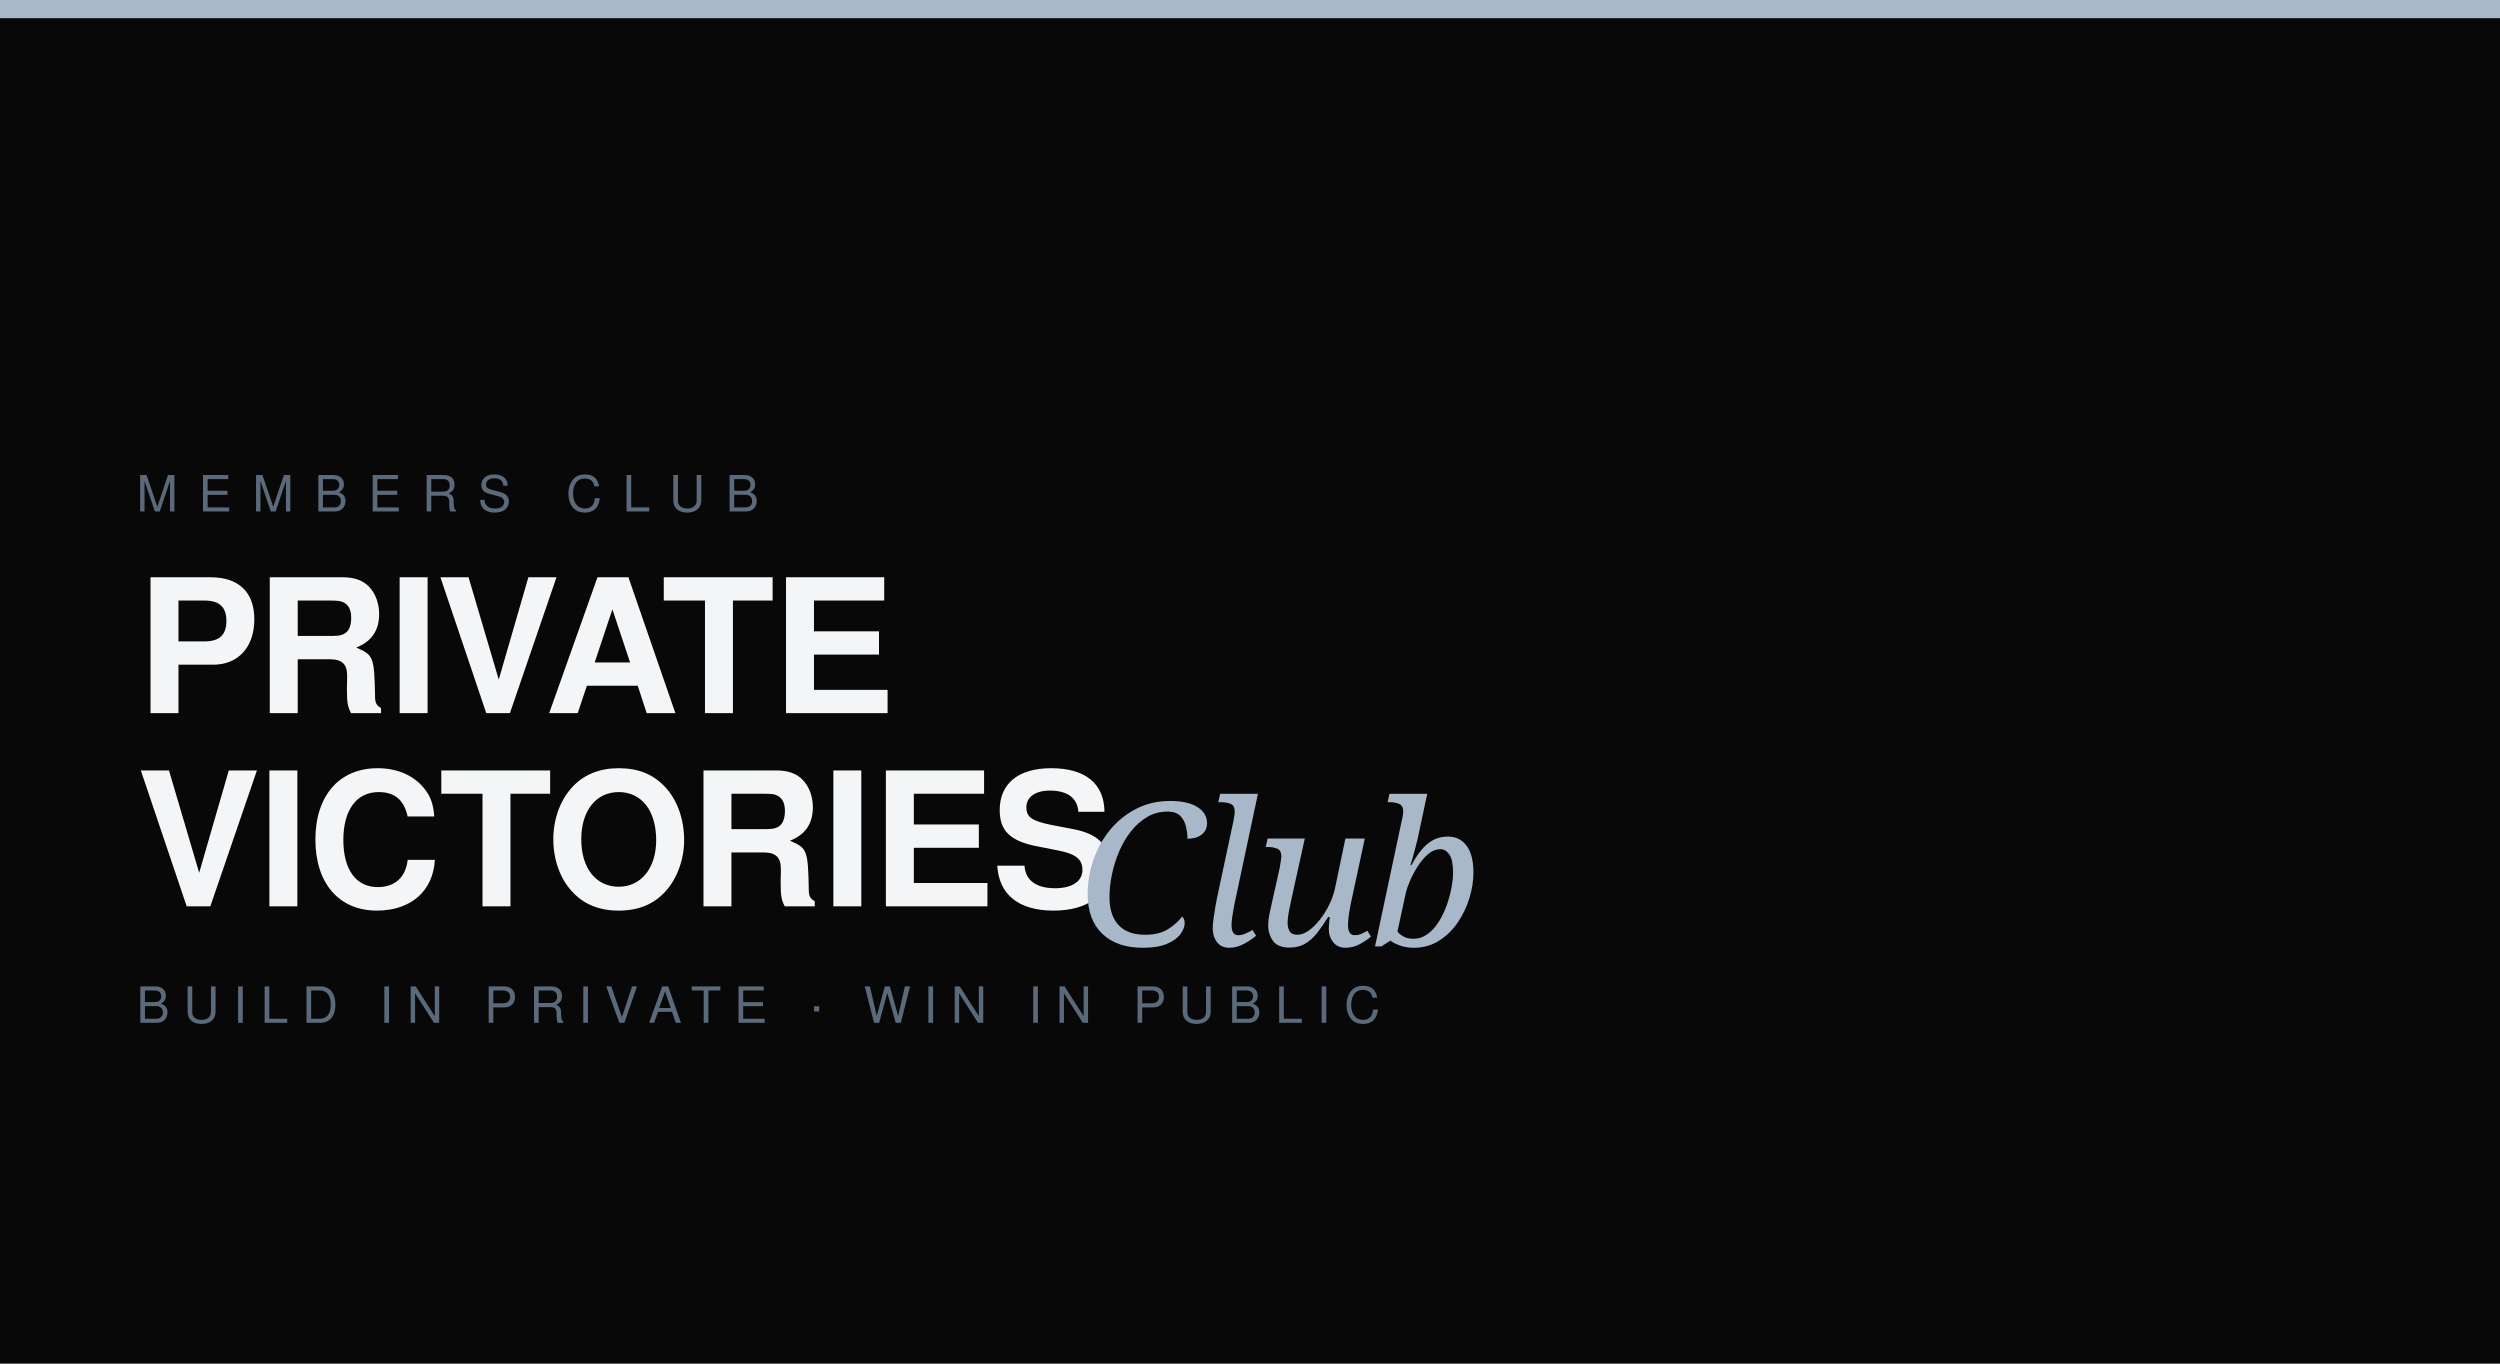
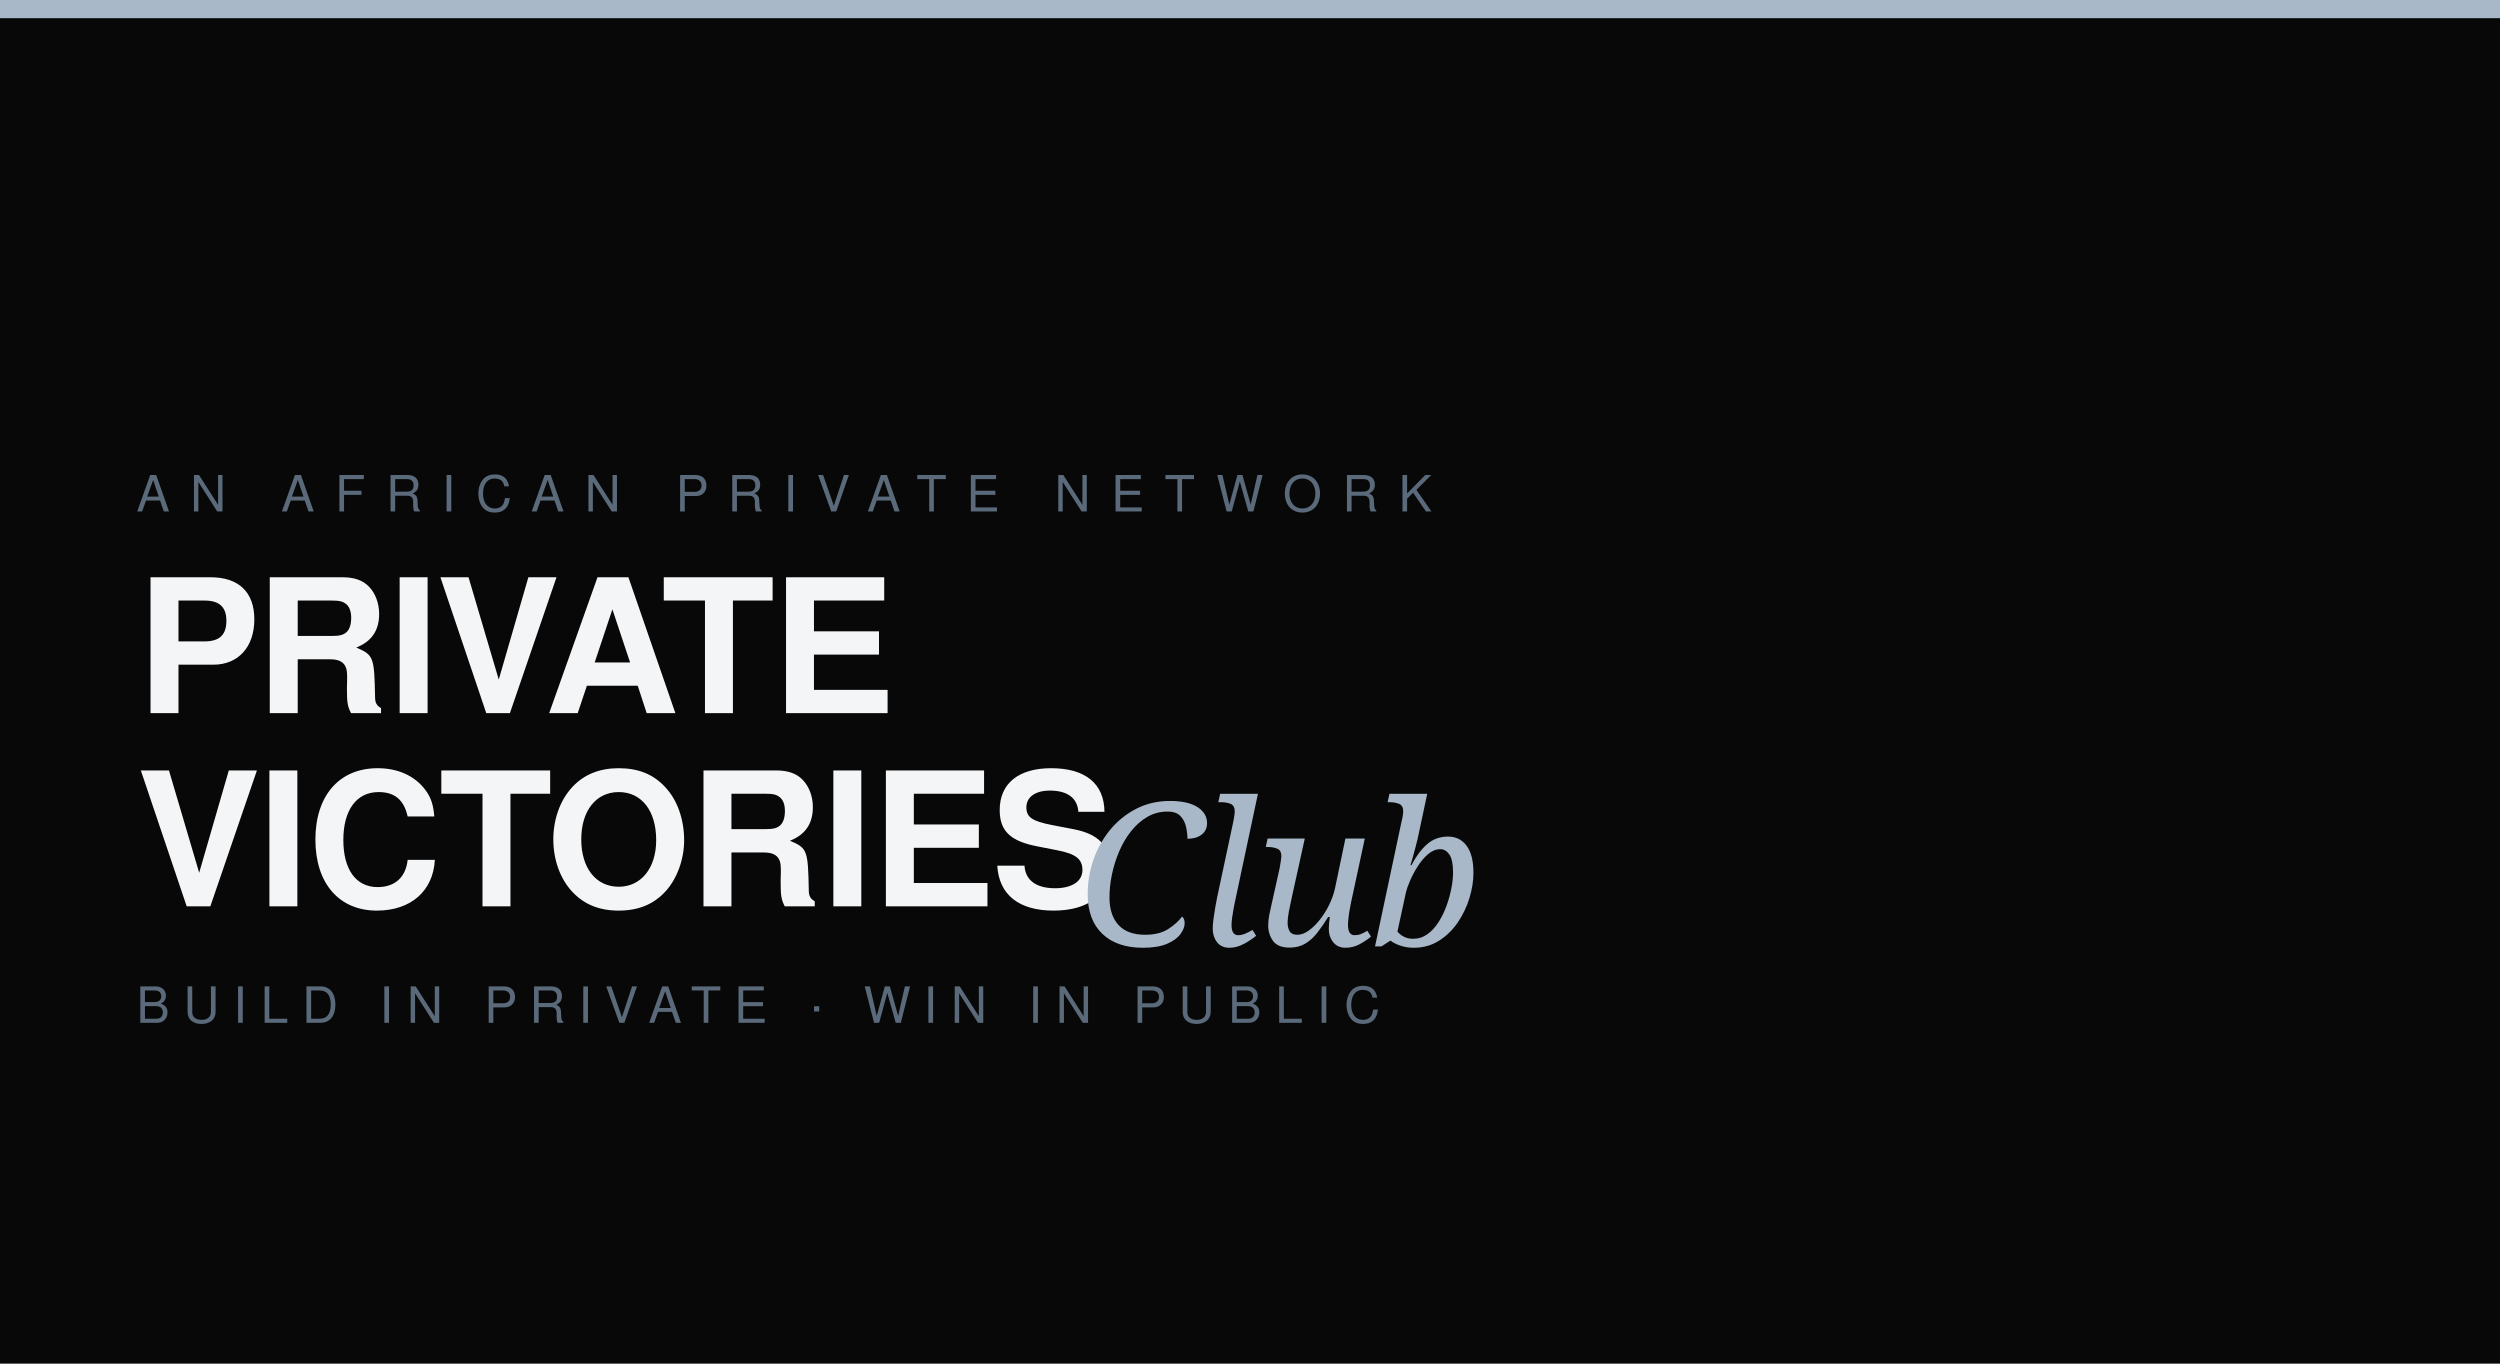
<svg xmlns="http://www.w3.org/2000/svg" viewBox="0 0 1100 600" width="1100" height="600">
  <defs>
    
  </defs>
  <rect width="1100" height="600" fill="#080808" />
  <rect width="1100" height="8" fill="#a8b8c8" />
-   <text x="60" y="220" font-family="Space Grotesk, Helvetica Neue, Helvetica, Arial, sans-serif" font-weight="500" font-size="22" letter-spacing="9" fill="#5a6a7a" text-anchor="start" dominant-baseline="central">MEMBERS CLUB</text>
+   <text x="60" y="220" font-family="Space Grotesk, Helvetica Neue, Helvetica, Arial, sans-serif" font-weight="500" font-size="22" letter-spacing="9" fill="#5a6a7a" text-anchor="start" dominant-baseline="central">AN AFRICAN PRIVATE NETWORK</text>
  <text x="60" y="295" font-family="Space Grotesk, Helvetica Neue, Helvetica, Arial, sans-serif" font-weight="700" font-size="82" letter-spacing="-1" fill="#f4f5f6" text-anchor="start" dominant-baseline="central">PRIVATE</text>
  <text x="60" y="380" font-family="Space Grotesk, Helvetica Neue, Helvetica, Arial, sans-serif" font-weight="700" font-size="82" letter-spacing="-1" fill="#f4f5f6" text-anchor="start" dominant-baseline="central">VICTORIES</text>
  <text x="474" y="382" font-family="Cormorant Garamond, Georgia, serif" font-style="italic" font-weight="300" font-size="88" letter-spacing="-2" fill="#a8b8c8" text-anchor="start" dominant-baseline="central">Club</text>
  <text x="60" y="445" font-family="Space Grotesk, Helvetica Neue, Helvetica, Arial, sans-serif" font-weight="500" font-size="22" letter-spacing="6" fill="#5a6a7a" text-anchor="start" dominant-baseline="central">BUILD IN PRIVATE  ·  WIN IN PUBLIC</text>
</svg>
